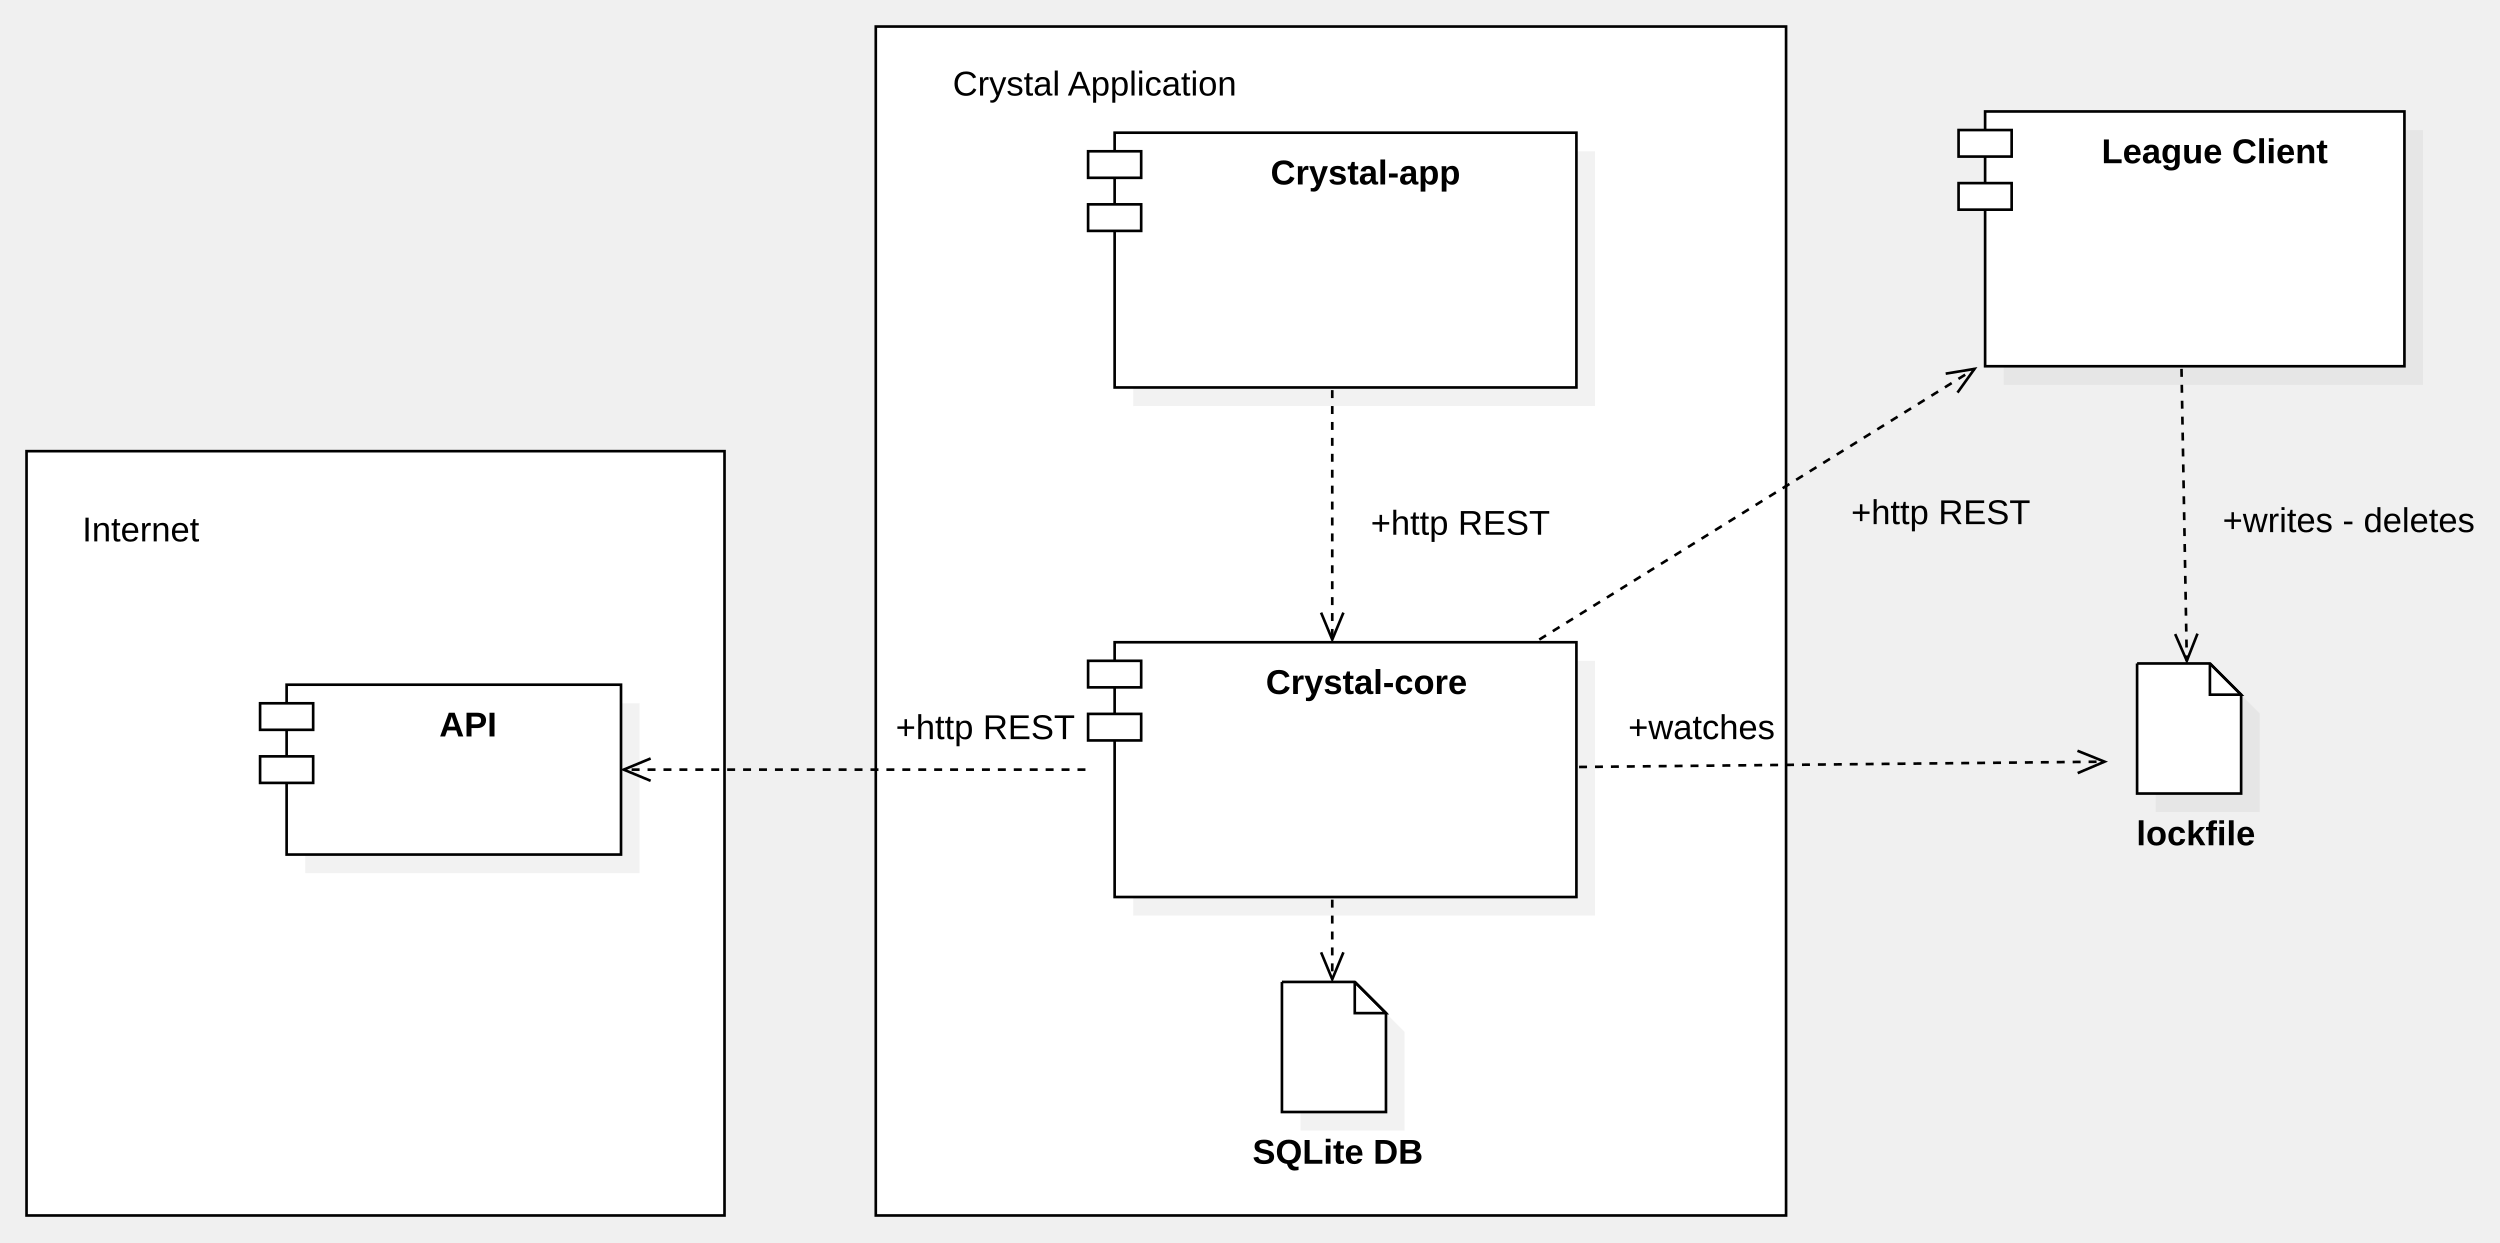
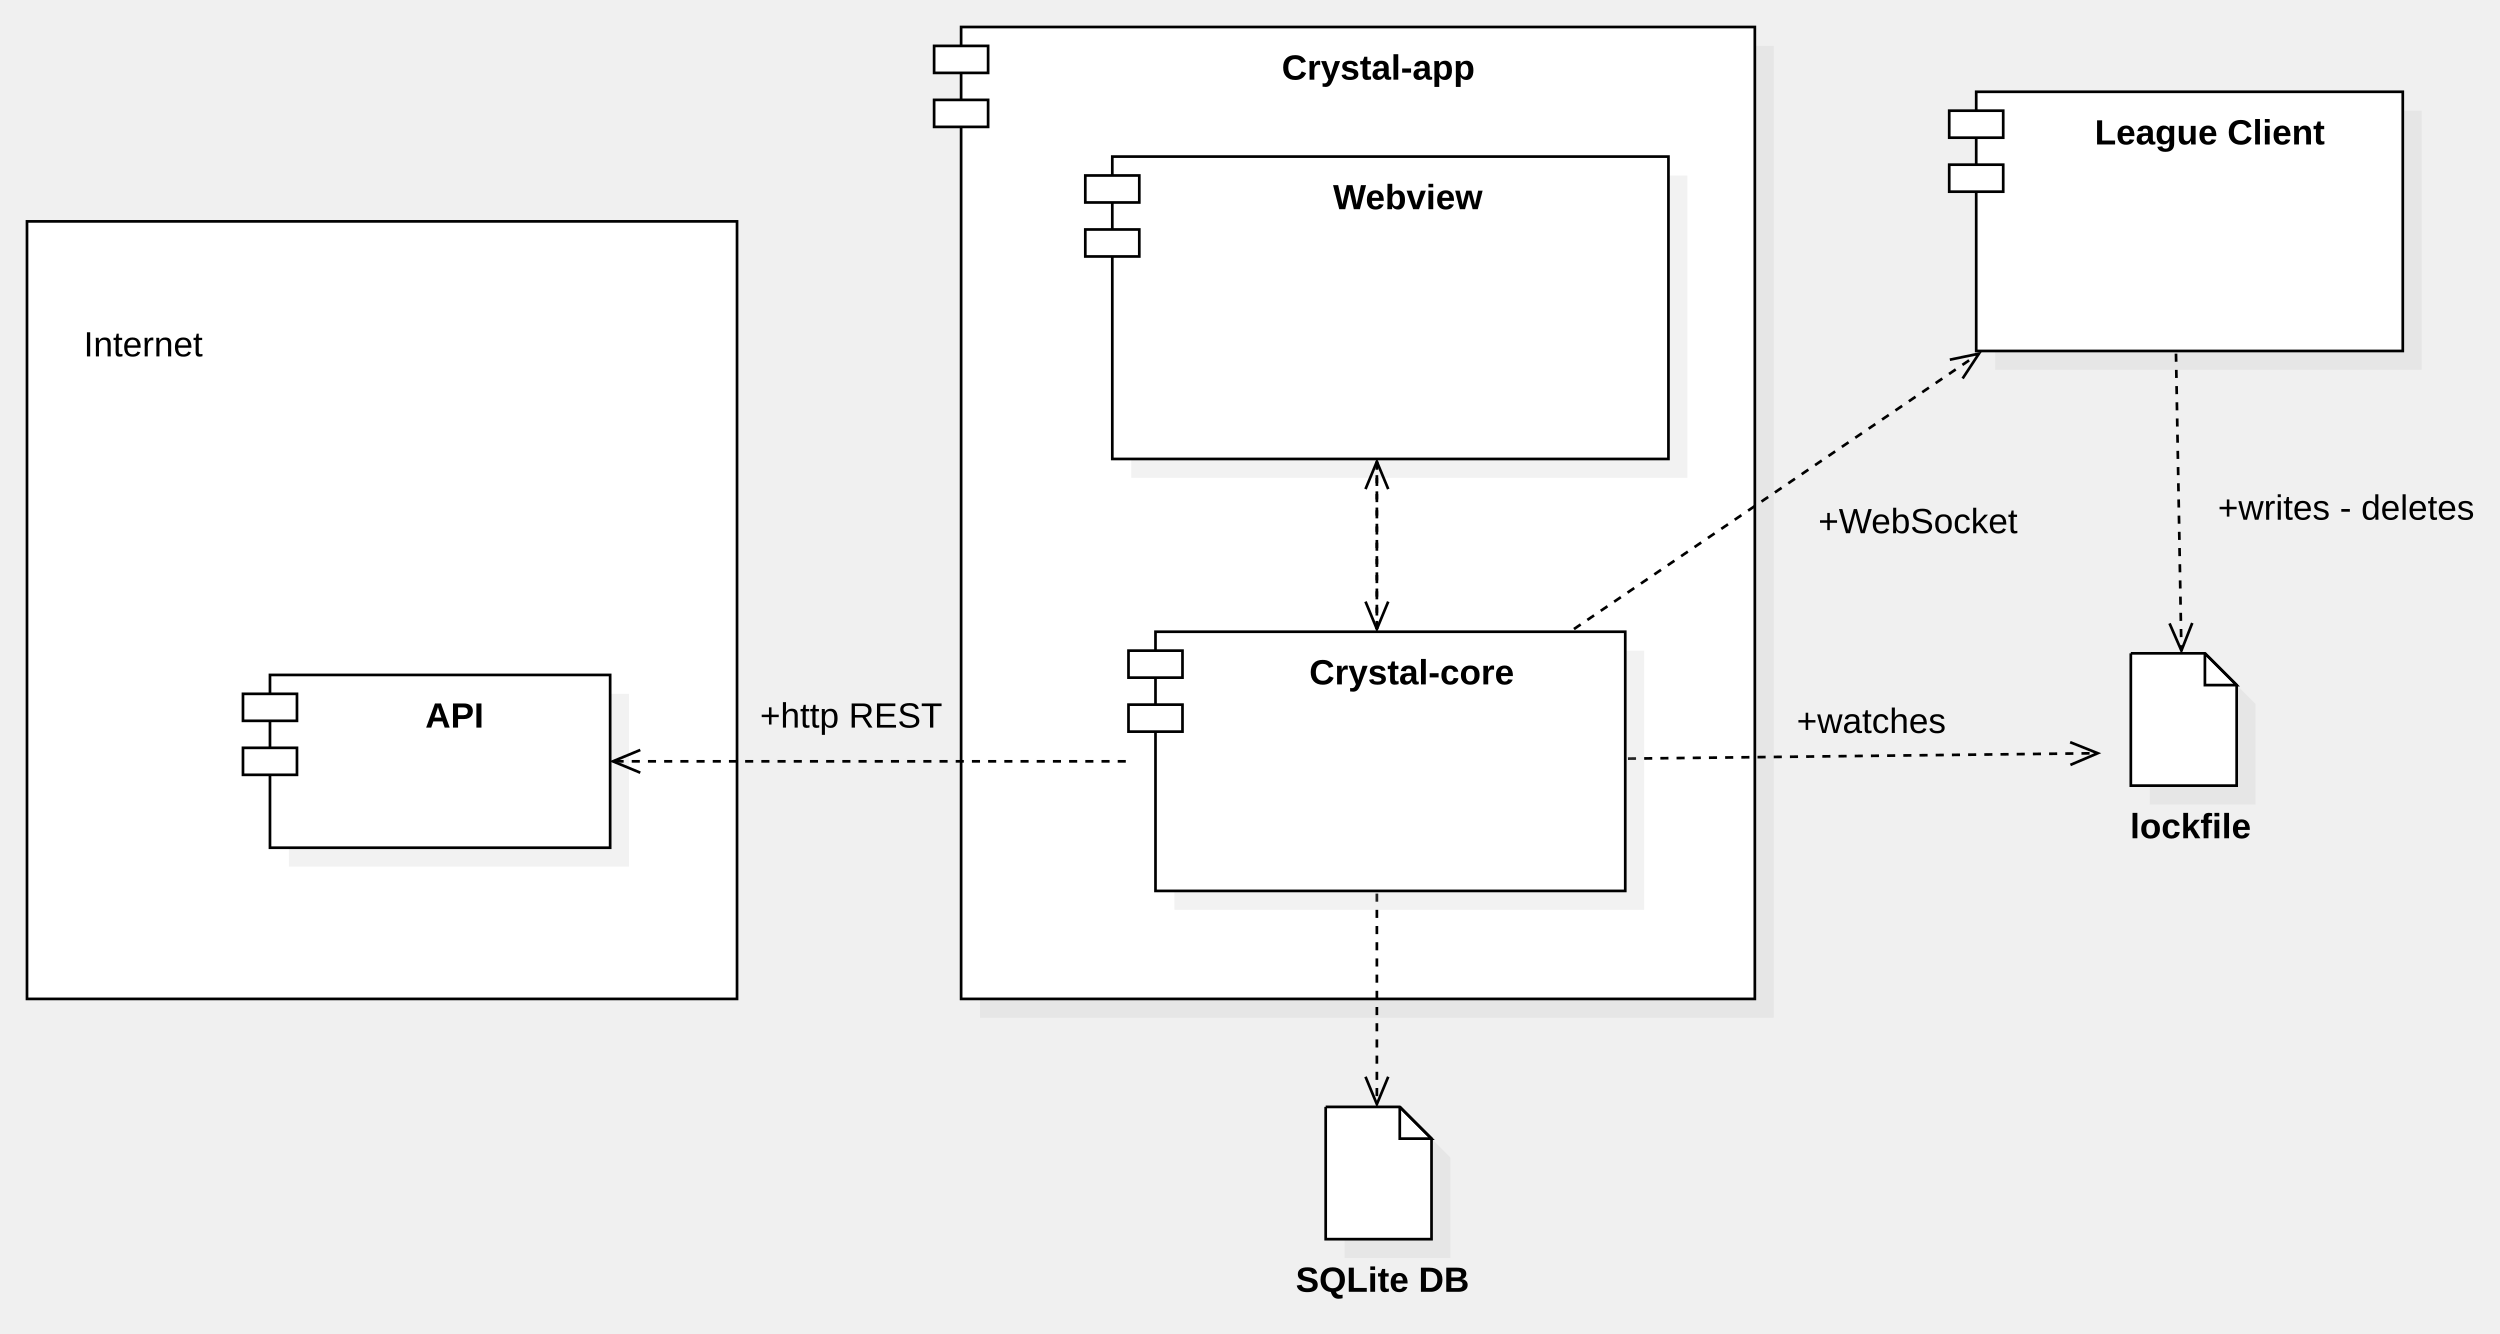
- <svg xmlns="http://www.w3.org/2000/svg" version="1.1" width="942.012" height="468">
+ <svg xmlns="http://www.w3.org/2000/svg" version="1.1" width="926.012" height="494">
  <defs />
  <g>
-     <g transform="translate(-6,-30) scale(1,1)">
-       <rect fill="#ffffff" stroke="none" x="16" y="200" width="263" height="288" />
-     </g>
-     <g transform="translate(-6,-30) scale(1,1)">
-       <path fill="none" stroke="#000000" d="M 16 200 L 279 200 L 279 488 L 16 488 L 16 200 Z Z" stroke-miterlimit="10" />
-     </g>
-     <g transform="translate(-6,-30) scale(1,1)">
-       <rect fill="#ffffff" stroke="none" x="336" y="40" width="343" height="448" />
-     </g>
-     <g transform="translate(-6,-30) scale(1,1)">
-       <path fill="none" stroke="#000000" d="M 336 40 L 679 40 L 679 488 L 336 488 L 336 40 Z Z" stroke-miterlimit="10" />
-     </g>
-     <g transform="translate(-6,-30) scale(1,1)">
-       <rect fill="#C0C0C0" stroke="none" x="433" y="279" width="174" height="96" opacity="0.2" />
-     </g>
-     <g transform="translate(-6,-30) scale(1,1)">
-       <rect fill="#ffffff" stroke="none" x="426" y="272" width="174" height="96" />
-     </g>
-     <g transform="translate(-6,-30) scale(1,1)">
-       <path fill="none" stroke="#000000" d="M 426 272 L 600 272 L 600 368 L 426 368 L 426 272 Z Z" stroke-miterlimit="10" />
-     </g>
-     <g transform="translate(-6,-30) scale(1,1)">
-       <rect fill="#ffffff" stroke="none" x="416" y="279" width="20" height="10" />
-     </g>
-     <g transform="translate(-6,-30) scale(1,1)">
-       <path fill="none" stroke="#000000" d="M 416 279 L 436 279 L 436 289 L 416 289 L 416 279 Z Z" stroke-miterlimit="10" />
-     </g>
-     <g transform="translate(-6,-30) scale(1,1)">
-       <rect fill="#ffffff" stroke="none" x="416" y="299" width="20" height="10" />
-     </g>
-     <g transform="translate(-6,-30) scale(1,1)">
-       <path fill="none" stroke="#000000" d="M 416 299 L 436 299 L 436 309 L 416 309 L 416 299 Z Z" stroke-miterlimit="10" />
-     </g>
-     <g transform="translate(-6,-30) scale(1,1)">
-       <g>
-         <path fill="none" stroke="none" />
-         <text fill="#000000" stroke="none" font-family="Arial" font-size="13px" font-style="normal" font-weight="bold" text-decoration="none" x="482.967" y="291.5">Crystal-core</text>
-       </g>
-     </g>
-     <g transform="translate(-6,-30) scale(1,1)">
-       <path fill="#C0C0C0" stroke="none" d="M 818.268 287 L 845.708 287 L 857.468 298.76 L 857.468 336 L 818.268 336" opacity="0.2" />
-     </g>
-     <g transform="translate(-6,-30) scale(1,1)">
-       <path fill="#ffffff" stroke="none" d="M 811.268 280 L 838.708 280 L 850.468 291.76 L 850.468 329 L 811.268 329" />
-     </g>
-     <g transform="translate(-6,-30) scale(1,1)">
-       <path fill="none" stroke="#000000" d="M 811.268 280 L 838.708 280 L 850.468 291.76 L 850.468 329 L 811.268 329 L 811.268 280" stroke-miterlimit="10" />
-     </g>
-     <g transform="translate(-6,-30) scale(1,1)">
-       <path fill="none" stroke="#000000" d="M 838.708 280 L 838.708 291.76 L 850.468 291.76 L 838.708 280" stroke-miterlimit="10" />
-     </g>
-     <g transform="translate(-6,-30) scale(1,1)">
-       <g>
-         <path fill="none" stroke="none" />
-         <text fill="#000000" stroke="none" font-family="Arial" font-size="13px" font-style="normal" font-weight="bold" text-decoration="none" x="811" y="348.5">lockfile</text>
-       </g>
-     </g>
-     <g transform="translate(-6,-30) scale(1,1)">
-       <rect fill="#C0C0C0" stroke="none" x="761" y="79" width="158" height="96" opacity="0.2" />
-     </g>
-     <g transform="translate(-6,-30) scale(1,1)">
-       <rect fill="#ffffff" stroke="none" x="754" y="72" width="158" height="96" />
-     </g>
-     <g transform="translate(-6,-30) scale(1,1)">
-       <path fill="none" stroke="#000000" d="M 754 72 L 912 72 L 912 168 L 754 168 L 754 72 Z Z" stroke-miterlimit="10" />
-     </g>
-     <g transform="translate(-6,-30) scale(1,1)">
-       <rect fill="#ffffff" stroke="none" x="744" y="79" width="20" height="10" />
-     </g>
-     <g transform="translate(-6,-30) scale(1,1)">
-       <path fill="none" stroke="#000000" d="M 744 79 L 764 79 L 764 89 L 744 89 L 744 79 Z Z" stroke-miterlimit="10" />
-     </g>
-     <g transform="translate(-6,-30) scale(1,1)">
-       <rect fill="#ffffff" stroke="none" x="744" y="99" width="20" height="10" />
-     </g>
-     <g transform="translate(-6,-30) scale(1,1)">
-       <path fill="none" stroke="#000000" d="M 744 99 L 764 99 L 764 109 L 744 109 L 744 99 Z Z" stroke-miterlimit="10" />
-     </g>
-     <g transform="translate(-6,-30) scale(1,1)">
-       <g>
-         <path fill="none" stroke="none" />
-         <text fill="#000000" stroke="none" font-family="Arial" font-size="13px" font-style="normal" font-weight="bold" text-decoration="none" x="797.886" y="91.5">League Client</text>
-       </g>
-     </g>
-     <g transform="translate(-6,-30) scale(1,1)">
-       <path fill="#C0C0C0" stroke="none" d="M 496.041 407 L 523.481 407 L 535.241 418.76 L 535.241 456 L 496.041 456" opacity="0.2" />
-     </g>
-     <g transform="translate(-6,-30) scale(1,1)">
-       <path fill="#ffffff" stroke="none" d="M 489.041 400 L 516.481 400 L 528.241 411.76 L 528.241 449 L 489.041 449" />
-     </g>
-     <g transform="translate(-6,-30) scale(1,1)">
-       <path fill="none" stroke="#000000" d="M 489.041 400 L 516.481 400 L 528.241 411.76 L 528.241 449 L 489.041 449 L 489.041 400" stroke-miterlimit="10" />
-     </g>
-     <g transform="translate(-6,-30) scale(1,1)">
-       <path fill="none" stroke="#000000" d="M 516.481 400 L 516.481 411.76 L 528.241 411.76 L 516.481 400" stroke-miterlimit="10" />
-     </g>
-     <g transform="translate(-6,-30) scale(1,1)">
-       <g>
-         <path fill="none" stroke="none" />
-         <text fill="#000000" stroke="none" font-family="Arial" font-size="13px" font-style="normal" font-weight="bold" text-decoration="none" x="477.935" y="468.5">SQLite DB</text>
-       </g>
-     </g>
-     <g transform="translate(-6,-30) scale(1,1)">
-       <rect fill="#C0C0C0" stroke="none" x="433" y="87" width="174" height="96" opacity="0.2" />
-     </g>
-     <g transform="translate(-6,-30) scale(1,1)">
-       <rect fill="#ffffff" stroke="none" x="426" y="80" width="174" height="96" />
-     </g>
-     <g transform="translate(-6,-30) scale(1,1)">
-       <path fill="none" stroke="#000000" d="M 426 80 L 600 80 L 600 176 L 426 176 L 426 80 Z Z" stroke-miterlimit="10" />
-     </g>
-     <g transform="translate(-6,-30) scale(1,1)">
-       <rect fill="#ffffff" stroke="none" x="416" y="87" width="20" height="10" />
-     </g>
-     <g transform="translate(-6,-30) scale(1,1)">
-       <path fill="none" stroke="#000000" d="M 416 87 L 436 87 L 436 97 L 416 97 L 416 87 Z Z" stroke-miterlimit="10" />
-     </g>
-     <g transform="translate(-6,-30) scale(1,1)">
-       <rect fill="#ffffff" stroke="none" x="416" y="107" width="20" height="10" />
-     </g>
-     <g transform="translate(-6,-30) scale(1,1)">
-       <path fill="none" stroke="#000000" d="M 416 107 L 436 107 L 436 117 L 416 117 L 416 107 Z Z" stroke-miterlimit="10" />
-     </g>
-     <g transform="translate(-6,-30) scale(1,1)">
-       <g>
-         <path fill="none" stroke="none" />
-         <text fill="#000000" stroke="none" font-family="Arial" font-size="13px" font-style="normal" font-weight="bold" text-decoration="none" x="484.767" y="99.5">Crystal-app</text>
-       </g>
-     </g>
-     <g transform="translate(-6,-30) scale(1,1)">
-       <g>
-         <path fill="none" stroke="none" />
-         <text fill="#000000" stroke="none" font-family="Arial" font-size="13px" font-style="normal" font-weight="normal" text-decoration="none" x="365" y="66">Crystal Application</text>
-       </g>
-     </g>
-     <g transform="translate(-6,-30) scale(1,1)">
-       <path fill="none" stroke="#000000" d="M 601 319 L 799 317" stroke-miterlimit="10" stroke-dasharray="3" />
-     </g>
-     <g transform="translate(-6,-30) scale(1,1)">
-       <path fill="none" stroke="#000000" d="M 788.88 321.312 L 799 317 L 788.795 312.893" stroke-miterlimit="10" />
-     </g>
-     <g transform="translate(-6,-30) scale(1,1)">
-       <g>
-         <path fill="none" stroke="none" />
-         <text fill="#000000" stroke="none" font-family="Arial" font-size="13px" font-style="normal" font-weight="normal" text-decoration="none" x="619.5" y="308.5">+watches</text>
-       </g>
-     </g>
-     <g transform="translate(-6,-30) scale(1,1)">
-       <path fill="none" stroke="#000000" d="M 828 169 L 830 279" stroke-miterlimit="10" stroke-dasharray="3" />
-     </g>
-     <g transform="translate(-6,-30) scale(1,1)">
-       <path fill="none" stroke="#000000" d="M 825.606 268.916 L 830 279 L 834.024 268.762" stroke-miterlimit="10" />
-     </g>
-     <g transform="translate(-6,-30) scale(1,1)">
-       <g>
-         <path fill="none" stroke="none" />
-         <text fill="#000000" stroke="none" font-family="Arial" font-size="13px" font-style="normal" font-weight="normal" text-decoration="none" x="843.5" y="230.5">+writes - deletes</text>
-       </g>
-     </g>
-     <g transform="translate(-6,-30) scale(1,1)">
-       <path fill="none" stroke="#000000" d="M 508 177 L 508 271" stroke-miterlimit="10" stroke-dasharray="3" />
-     </g>
-     <g transform="translate(-6,-30) scale(1,1)">
-       <path fill="none" stroke="#000000" d="M 503.79 260.837 L 508 271 L 512.21 260.837" stroke-miterlimit="10" />
-     </g>
-     <g transform="translate(-6,-30) scale(1,1)">
-       <g>
-         <path fill="none" stroke="none" />
-         <text fill="#000000" stroke="none" font-family="Arial" font-size="13px" font-style="normal" font-weight="normal" text-decoration="none" x="522.5" y="231.5">+http REST</text>
-       </g>
-     </g>
-     <g transform="translate(-6,-30) scale(1,1)">
-       <path fill="none" stroke="#000000" d="M 586 271 L 750 169" stroke-miterlimit="10" stroke-dasharray="3" />
-     </g>
-     <g transform="translate(-6,-30) scale(1,1)">
-       <path fill="none" stroke="#000000" d="M 743.593 177.942 L 750 169 L 739.147 170.793" stroke-miterlimit="10" />
-     </g>
-     <g transform="translate(-6,-30) scale(1,1)">
-       <g>
-         <path fill="none" stroke="none" />
-         <text fill="#000000" stroke="none" font-family="Arial" font-size="13px" font-style="normal" font-weight="normal" text-decoration="none" x="703.5" y="227.5">+http REST</text>
-       </g>
-     </g>
-     <g transform="translate(-6,-30) scale(1,1)">
-       <path fill="none" stroke="#000000" d="M 508 369 L 508 399" stroke-miterlimit="10" stroke-dasharray="3" />
-     </g>
-     <g transform="translate(-6,-30) scale(1,1)">
-       <path fill="none" stroke="#000000" d="M 503.79 388.837 L 508 399 L 512.21 388.837" stroke-miterlimit="10" />
-     </g>
-     <g transform="translate(-6,-30) scale(1,1)">
-       <rect fill="#C0C0C0" stroke="none" x="121" y="295" width="126" height="64" opacity="0.2" />
-     </g>
-     <g transform="translate(-6,-30) scale(1,1)">
-       <rect fill="#ffffff" stroke="none" x="114" y="288" width="126" height="64" />
-     </g>
-     <g transform="translate(-6,-30) scale(1,1)">
-       <path fill="none" stroke="#000000" d="M 114 288 L 240 288 L 240 352 L 114 352 L 114 288 Z Z" stroke-miterlimit="10" />
-     </g>
-     <g transform="translate(-6,-30) scale(1,1)">
-       <rect fill="#ffffff" stroke="none" x="104" y="295" width="20" height="10" />
-     </g>
-     <g transform="translate(-6,-30) scale(1,1)">
-       <path fill="none" stroke="#000000" d="M 104 295 L 124 295 L 124 305 L 104 305 L 104 295 Z Z" stroke-miterlimit="10" />
-     </g>
-     <g transform="translate(-6,-30) scale(1,1)">
-       <rect fill="#ffffff" stroke="none" x="104" y="315" width="20" height="10" />
-     </g>
-     <g transform="translate(-6,-30) scale(1,1)">
-       <path fill="none" stroke="#000000" d="M 104 315 L 124 315 L 124 325 L 104 325 L 104 315 Z Z" stroke-miterlimit="10" />
-     </g>
-     <g transform="translate(-6,-30) scale(1,1)">
-       <g>
-         <path fill="none" stroke="none" />
-         <text fill="#000000" stroke="none" font-family="Arial" font-size="13px" font-style="normal" font-weight="bold" text-decoration="none" x="171.523" y="307.5">API</text>
-       </g>
-     </g>
-     <g transform="translate(-6,-30) scale(1,1)">
+     <g transform="translate(-6,-102) scale(1,1)">
+       <rect fill="#ffffff" stroke="none" x="16" y="184" width="263" height="288" />
+     </g>
+     <g transform="translate(-6,-102) scale(1,1)">
+       <path fill="none" stroke="#000000" d="M 16 184 L 279 184 L 279 472 L 16 472 L 16 184 Z Z" stroke-miterlimit="10" />
+     </g>
+     <g transform="translate(-6,-102) scale(1,1)">
+       <path fill="#C0C0C0" stroke="none" d="M 802.268 351 L 829.708 351 L 841.468 362.76 L 841.468 400 L 802.268 400" opacity="0.2" />
+     </g>
+     <g transform="translate(-6,-102) scale(1,1)">
+       <path fill="#ffffff" stroke="none" d="M 795.268 344 L 822.708 344 L 834.468 355.76 L 834.468 393 L 795.268 393" />
+     </g>
+     <g transform="translate(-6,-102) scale(1,1)">
+       <path fill="none" stroke="#000000" d="M 795.268 344 L 822.708 344 L 834.468 355.76 L 834.468 393 L 795.268 393 L 795.268 344" stroke-miterlimit="10" />
+     </g>
+     <g transform="translate(-6,-102) scale(1,1)">
+       <path fill="none" stroke="#000000" d="M 822.708 344 L 822.708 355.76 L 834.468 355.76 L 822.708 344" stroke-miterlimit="10" />
+     </g>
+     <g transform="translate(-6,-102) scale(1,1)">
+       <g>
+         <path fill="none" stroke="none" />
+         <text fill="#000000" stroke="none" font-family="Arial" font-size="13px" font-style="normal" font-weight="bold" text-decoration="none" x="795" y="412.5">lockfile</text>
+       </g>
+     </g>
+     <g transform="translate(-6,-102) scale(1,1)">
+       <rect fill="#C0C0C0" stroke="none" x="745" y="143" width="158" height="96" opacity="0.2" />
+     </g>
+     <g transform="translate(-6,-102) scale(1,1)">
+       <rect fill="#ffffff" stroke="none" x="738" y="136" width="158" height="96" />
+     </g>
+     <g transform="translate(-6,-102) scale(1,1)">
+       <path fill="none" stroke="#000000" d="M 738 136 L 896 136 L 896 232 L 738 232 L 738 136 Z Z" stroke-miterlimit="10" />
+     </g>
+     <g transform="translate(-6,-102) scale(1,1)">
+       <rect fill="#ffffff" stroke="none" x="728" y="143" width="20" height="10" />
+     </g>
+     <g transform="translate(-6,-102) scale(1,1)">
+       <path fill="none" stroke="#000000" d="M 728 143 L 748 143 L 748 153 L 728 153 L 728 143 Z Z" stroke-miterlimit="10" />
+     </g>
+     <g transform="translate(-6,-102) scale(1,1)">
+       <rect fill="#ffffff" stroke="none" x="728" y="163" width="20" height="10" />
+     </g>
+     <g transform="translate(-6,-102) scale(1,1)">
+       <path fill="none" stroke="#000000" d="M 728 163 L 748 163 L 748 173 L 728 173 L 728 163 Z Z" stroke-miterlimit="10" />
+     </g>
+     <g transform="translate(-6,-102) scale(1,1)">
+       <g>
+         <path fill="none" stroke="none" />
+         <text fill="#000000" stroke="none" font-family="Arial" font-size="13px" font-style="normal" font-weight="bold" text-decoration="none" x="781.886" y="155.5">League Client</text>
+       </g>
+     </g>
+     <g transform="translate(-6,-102) scale(1,1)">
+       <rect fill="#C0C0C0" stroke="none" x="369" y="119" width="294" height="360" opacity="0.2" />
+     </g>
+     <g transform="translate(-6,-102) scale(1,1)">
+       <rect fill="#ffffff" stroke="none" x="362" y="112" width="294" height="360" />
+     </g>
+     <g transform="translate(-6,-102) scale(1,1)">
+       <path fill="none" stroke="#000000" d="M 362 112 L 656 112 L 656 472 L 362 472 L 362 112 Z Z" stroke-miterlimit="10" />
+     </g>
+     <g transform="translate(-6,-102) scale(1,1)">
+       <rect fill="#ffffff" stroke="none" x="352" y="119" width="20" height="10" />
+     </g>
+     <g transform="translate(-6,-102) scale(1,1)">
+       <path fill="none" stroke="#000000" d="M 352 119 L 372 119 L 372 129 L 352 129 L 352 119 Z Z" stroke-miterlimit="10" />
+     </g>
+     <g transform="translate(-6,-102) scale(1,1)">
+       <rect fill="#ffffff" stroke="none" x="352" y="139" width="20" height="10" />
+     </g>
+     <g transform="translate(-6,-102) scale(1,1)">
+       <path fill="none" stroke="#000000" d="M 352 139 L 372 139 L 372 149 L 352 149 L 352 139 Z Z" stroke-miterlimit="10" />
+     </g>
+     <g transform="translate(-6,-102) scale(1,1)">
+       <g>
+         <path fill="none" stroke="none" />
+         <text fill="#000000" stroke="none" font-family="Arial" font-size="13px" font-style="normal" font-weight="bold" text-decoration="none" x="480.767" y="131.5">Crystal-app</text>
+       </g>
+     </g>
+     <g transform="translate(-6,-102) scale(1,1)">
+       <path fill="none" stroke="#000000" d="M 609 383 L 783 381" stroke-miterlimit="10" stroke-dasharray="3" />
+     </g>
+     <g transform="translate(-6,-102) scale(1,1)">
+       <path fill="none" stroke="#000000" d="M 772.886 385.326 L 783 381 L 772.79 376.908" stroke-miterlimit="10" />
+     </g>
+     <g transform="translate(-6,-102) scale(1,1)">
+       <g>
+         <path fill="none" stroke="none" />
+         <text fill="#000000" stroke="none" font-family="Arial" font-size="13px" font-style="normal" font-weight="normal" text-decoration="none" x="671.5" y="373.5">+watches</text>
+       </g>
+     </g>
+     <g transform="translate(-6,-102) scale(1,1)">
+       <path fill="none" stroke="#000000" d="M 812 233 L 814 343" stroke-miterlimit="10" stroke-dasharray="3" />
+     </g>
+     <g transform="translate(-6,-102) scale(1,1)">
+       <path fill="none" stroke="#000000" d="M 809.606 332.916 L 814 343 L 818.024 332.762" stroke-miterlimit="10" />
+     </g>
+     <g transform="translate(-6,-102) scale(1,1)">
+       <g>
+         <path fill="none" stroke="none" />
+         <text fill="#000000" stroke="none" font-family="Arial" font-size="13px" font-style="normal" font-weight="normal" text-decoration="none" x="827.5" y="294.5">+writes - deletes</text>
+       </g>
+     </g>
+     <g transform="translate(-6,-102) scale(1,1)">
+       <path fill="none" stroke="#000000" d="M 516 433 L 516 511" stroke-miterlimit="10" stroke-dasharray="3" />
+     </g>
+     <g transform="translate(-6,-102) scale(1,1)">
+       <path fill="none" stroke="#000000" d="M 511.79 500.837 L 516 511 L 520.21 500.837" stroke-miterlimit="10" />
+     </g>
+     <g transform="translate(-6,-102) scale(1,1)">
+       <rect fill="#C0C0C0" stroke="none" x="113" y="359" width="126" height="64" opacity="0.2" />
+     </g>
+     <g transform="translate(-6,-102) scale(1,1)">
+       <rect fill="#ffffff" stroke="none" x="106" y="352" width="126" height="64" />
+     </g>
+     <g transform="translate(-6,-102) scale(1,1)">
+       <path fill="none" stroke="#000000" d="M 106 352 L 232 352 L 232 416 L 106 416 L 106 352 Z Z" stroke-miterlimit="10" />
+     </g>
+     <g transform="translate(-6,-102) scale(1,1)">
+       <rect fill="#ffffff" stroke="none" x="96" y="359" width="20" height="10" />
+     </g>
+     <g transform="translate(-6,-102) scale(1,1)">
+       <path fill="none" stroke="#000000" d="M 96 359 L 116 359 L 116 369 L 96 369 L 96 359 Z Z" stroke-miterlimit="10" />
+     </g>
+     <g transform="translate(-6,-102) scale(1,1)">
+       <rect fill="#ffffff" stroke="none" x="96" y="379" width="20" height="10" />
+     </g>
+     <g transform="translate(-6,-102) scale(1,1)">
+       <path fill="none" stroke="#000000" d="M 96 379 L 116 379 L 116 389 L 96 389 L 96 379 Z Z" stroke-miterlimit="10" />
+     </g>
+     <g transform="translate(-6,-102) scale(1,1)">
+       <g>
+         <path fill="none" stroke="none" />
+         <text fill="#000000" stroke="none" font-family="Arial" font-size="13px" font-style="normal" font-weight="bold" text-decoration="none" x="163.523" y="371.5">API</text>
+       </g>
+     </g>
+     <g transform="translate(-6,-102) scale(1,1)">
      <g>
        <path fill="none" stroke="none" />
        <text fill="#000000" stroke="none" font-family="Arial" font-size="13px" font-style="normal" font-weight="normal" text-decoration="none" x="37" y="234">Internet</text>
      </g>
    </g>
-     <g transform="translate(-6,-30) scale(1,1)">
-       <path fill="none" stroke="#000000" d="M 415 320 L 241 320" stroke-miterlimit="10" stroke-dasharray="3" />
-     </g>
-     <g transform="translate(-6,-30) scale(1,1)">
-       <path fill="none" stroke="#000000" d="M 251.163 315.79 L 241 320 L 251.163 324.21" stroke-miterlimit="10" />
-     </g>
-     <g transform="translate(-6,-30) scale(1,1)">
-       <g>
-         <path fill="none" stroke="none" />
-         <text fill="#000000" stroke="none" font-family="Arial" font-size="13px" font-style="normal" font-weight="normal" text-decoration="none" x="343.5" y="308.5">+http REST</text>
+     <g transform="translate(-6,-102) scale(1,1)">
+       <path fill="none" stroke="#000000" d="M 423 384 L 233 384" stroke-miterlimit="10" stroke-dasharray="3" />
+     </g>
+     <g transform="translate(-6,-102) scale(1,1)">
+       <path fill="none" stroke="#000000" d="M 243.163 379.79 L 233 384 L 243.163 388.21" stroke-miterlimit="10" />
+     </g>
+     <g transform="translate(-6,-102) scale(1,1)">
+       <g>
+         <path fill="none" stroke="none" />
+         <text fill="#000000" stroke="none" font-family="Arial" font-size="13px" font-style="normal" font-weight="normal" text-decoration="none" x="287.5" y="371.5">+http REST</text>
+       </g>
+     </g>
+     <g transform="translate(-6,-102) scale(1,1)">
+       <rect fill="#C0C0C0" stroke="none" x="441" y="343" width="174" height="96" opacity="0.2" />
+     </g>
+     <g transform="translate(-6,-102) scale(1,1)">
+       <rect fill="#ffffff" stroke="none" x="434" y="336" width="174" height="96" />
+     </g>
+     <g transform="translate(-6,-102) scale(1,1)">
+       <path fill="none" stroke="#000000" d="M 434 336 L 608 336 L 608 432 L 434 432 L 434 336 Z Z" stroke-miterlimit="10" />
+     </g>
+     <g transform="translate(-6,-102) scale(1,1)">
+       <rect fill="#ffffff" stroke="none" x="424" y="343" width="20" height="10" />
+     </g>
+     <g transform="translate(-6,-102) scale(1,1)">
+       <path fill="none" stroke="#000000" d="M 424 343 L 444 343 L 444 353 L 424 353 L 424 343 Z Z" stroke-miterlimit="10" />
+     </g>
+     <g transform="translate(-6,-102) scale(1,1)">
+       <rect fill="#ffffff" stroke="none" x="424" y="363" width="20" height="10" />
+     </g>
+     <g transform="translate(-6,-102) scale(1,1)">
+       <path fill="none" stroke="#000000" d="M 424 363 L 444 363 L 444 373 L 424 373 L 424 363 Z Z" stroke-miterlimit="10" />
+     </g>
+     <g transform="translate(-6,-102) scale(1,1)">
+       <g>
+         <path fill="none" stroke="none" />
+         <text fill="#000000" stroke="none" font-family="Arial" font-size="13px" font-style="normal" font-weight="bold" text-decoration="none" x="490.967" y="355.5">Crystal-core</text>
+       </g>
+     </g>
+     <g transform="translate(-6,-102) scale(1,1)">
+       <path fill="#C0C0C0" stroke="none" d="M 504.041 519 L 531.481 519 L 543.241 530.76 L 543.241 568 L 504.041 568" opacity="0.2" />
+     </g>
+     <g transform="translate(-6,-102) scale(1,1)">
+       <path fill="#ffffff" stroke="none" d="M 497.041 512 L 524.481 512 L 536.241 523.76 L 536.241 561 L 497.041 561" />
+     </g>
+     <g transform="translate(-6,-102) scale(1,1)">
+       <path fill="none" stroke="#000000" d="M 497.041 512 L 524.481 512 L 536.241 523.76 L 536.241 561 L 497.041 561 L 497.041 512" stroke-miterlimit="10" />
+     </g>
+     <g transform="translate(-6,-102) scale(1,1)">
+       <path fill="none" stroke="#000000" d="M 524.481 512 L 524.481 523.76 L 536.241 523.76 L 524.481 512" stroke-miterlimit="10" />
+     </g>
+     <g transform="translate(-6,-102) scale(1,1)">
+       <g>
+         <path fill="none" stroke="none" />
+         <text fill="#000000" stroke="none" font-family="Arial" font-size="13px" font-style="normal" font-weight="bold" text-decoration="none" x="485.935" y="580.5">SQLite DB</text>
+       </g>
+     </g>
+     <g transform="translate(-6,-102) scale(1,1)">
+       <rect fill="#C0C0C0" stroke="none" x="425" y="167" width="206" height="112" opacity="0.2" />
+     </g>
+     <g transform="translate(-6,-102) scale(1,1)">
+       <rect fill="#ffffff" stroke="none" x="418" y="160" width="206" height="112" />
+     </g>
+     <g transform="translate(-6,-102) scale(1,1)">
+       <path fill="none" stroke="#000000" d="M 418 160 L 624 160 L 624 272 L 418 272 L 418 160 Z Z" stroke-miterlimit="10" />
+     </g>
+     <g transform="translate(-6,-102) scale(1,1)">
+       <rect fill="#ffffff" stroke="none" x="408" y="167" width="20" height="10" />
+     </g>
+     <g transform="translate(-6,-102) scale(1,1)">
+       <path fill="none" stroke="#000000" d="M 408 167 L 428 167 L 428 177 L 408 177 L 408 167 Z Z" stroke-miterlimit="10" />
+     </g>
+     <g transform="translate(-6,-102) scale(1,1)">
+       <rect fill="#ffffff" stroke="none" x="408" y="187" width="20" height="10" />
+     </g>
+     <g transform="translate(-6,-102) scale(1,1)">
+       <path fill="none" stroke="#000000" d="M 408 187 L 428 187 L 428 197 L 408 197 L 408 187 Z Z" stroke-miterlimit="10" />
+     </g>
+     <g transform="translate(-6,-102) scale(1,1)">
+       <g>
+         <path fill="none" stroke="none" />
+         <text fill="#000000" stroke="none" font-family="Arial" font-size="13px" font-style="normal" font-weight="bold" text-decoration="none" x="499.749" y="179.5">Webview</text>
+       </g>
+     </g>
+     <g transform="translate(-6,-102) scale(1,1)">
+       <path fill="none" stroke="#000000" d="M 516 273 L 516 335" stroke-miterlimit="10" stroke-dasharray="3" />
+     </g>
+     <g transform="translate(-6,-102) scale(1,1)">
+       <path fill="none" stroke="#000000" d="M 511.79 324.837 L 516 335 L 520.21 324.837" stroke-miterlimit="10" />
+     </g>
+     <g transform="translate(-6,-102) scale(1,1)">
+       <path fill="none" stroke="#000000" d="M 516 335 L 516 273" stroke-miterlimit="10" stroke-dasharray="3" />
+     </g>
+     <g transform="translate(-6,-102) scale(1,1)">
+       <path fill="none" stroke="#000000" d="M 520.21 283.163 L 516 273 L 511.79 283.163" stroke-miterlimit="10" />
+     </g>
+     <g transform="translate(-6,-102) scale(1,1)">
+       <path fill="none" stroke="#000000" d="M 589 335 L 739 233" stroke-miterlimit="10" stroke-dasharray="3" />
+     </g>
+     <g transform="translate(-6,-102) scale(1,1)">
+       <path fill="none" stroke="#000000" d="M 732.963 242.196 L 739 233 L 728.229 235.234" stroke-miterlimit="10" />
+     </g>
+     <g transform="translate(-6,-102) scale(1,1)">
+       <g>
+         <path fill="none" stroke="none" />
+         <text fill="#000000" stroke="none" font-family="Arial" font-size="13px" font-style="normal" font-weight="normal" text-decoration="none" x="679.5" y="299.5">+WebSocket</text>
      </g>
    </g>
  </g>
</svg>
